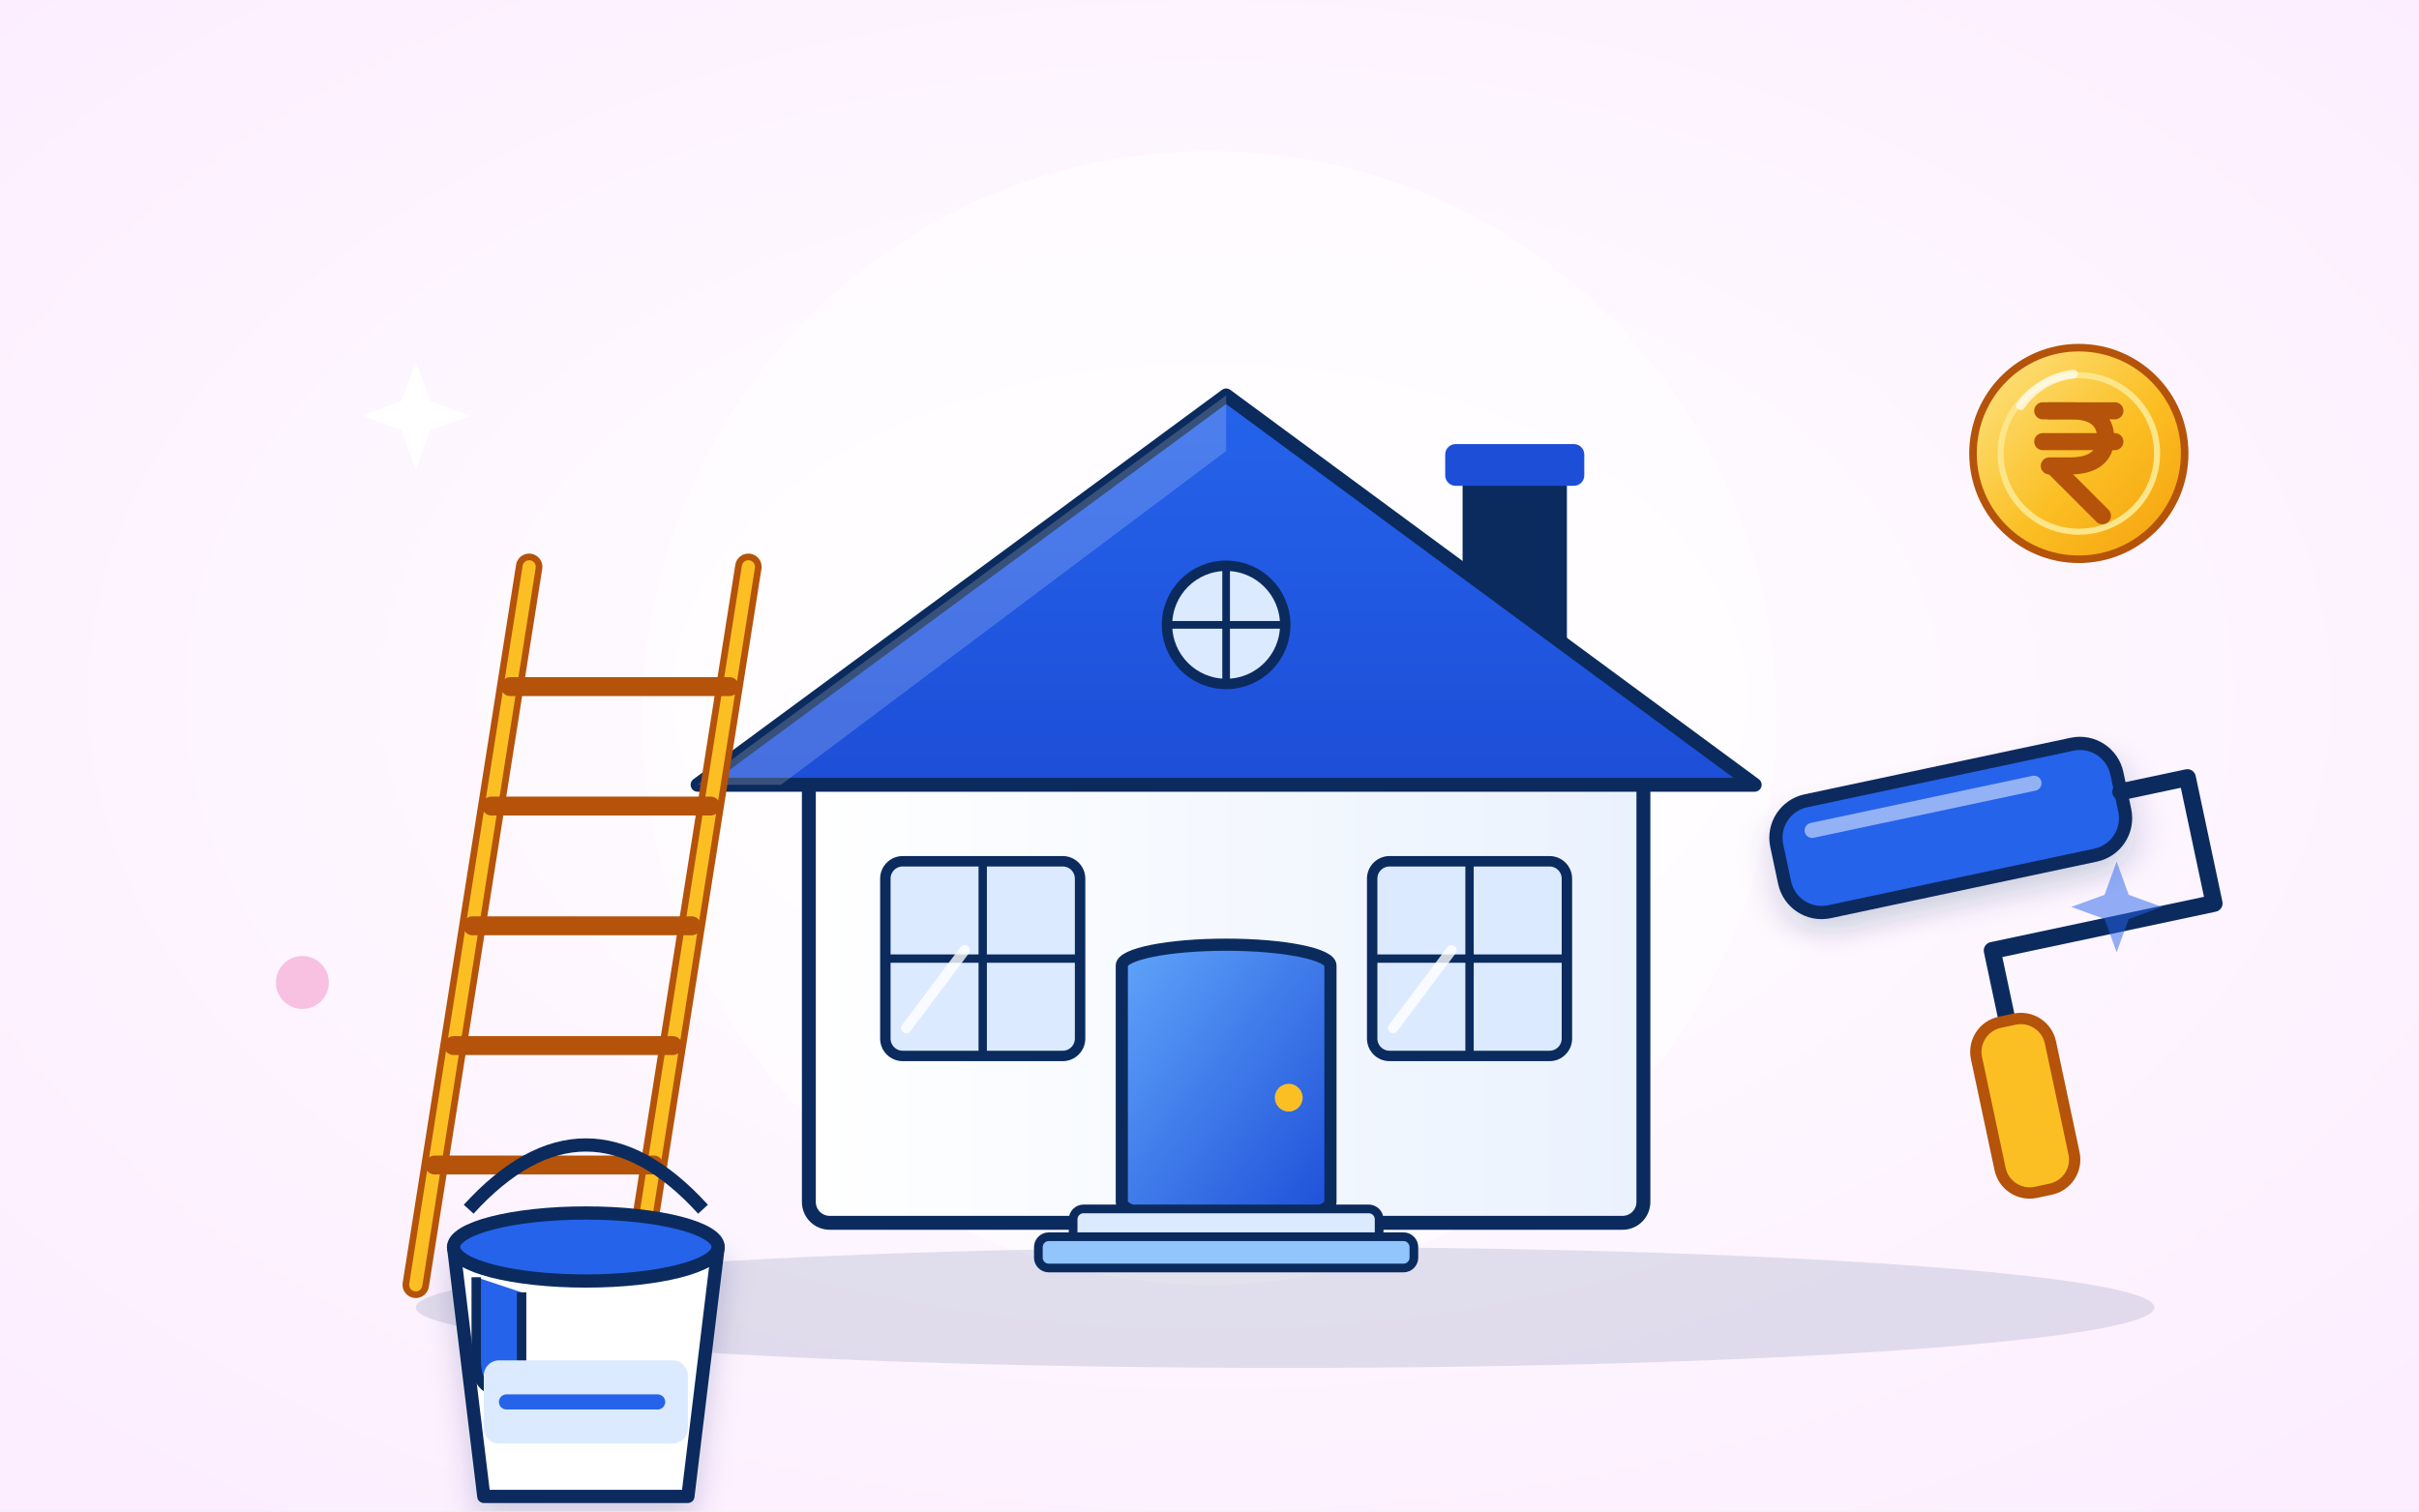
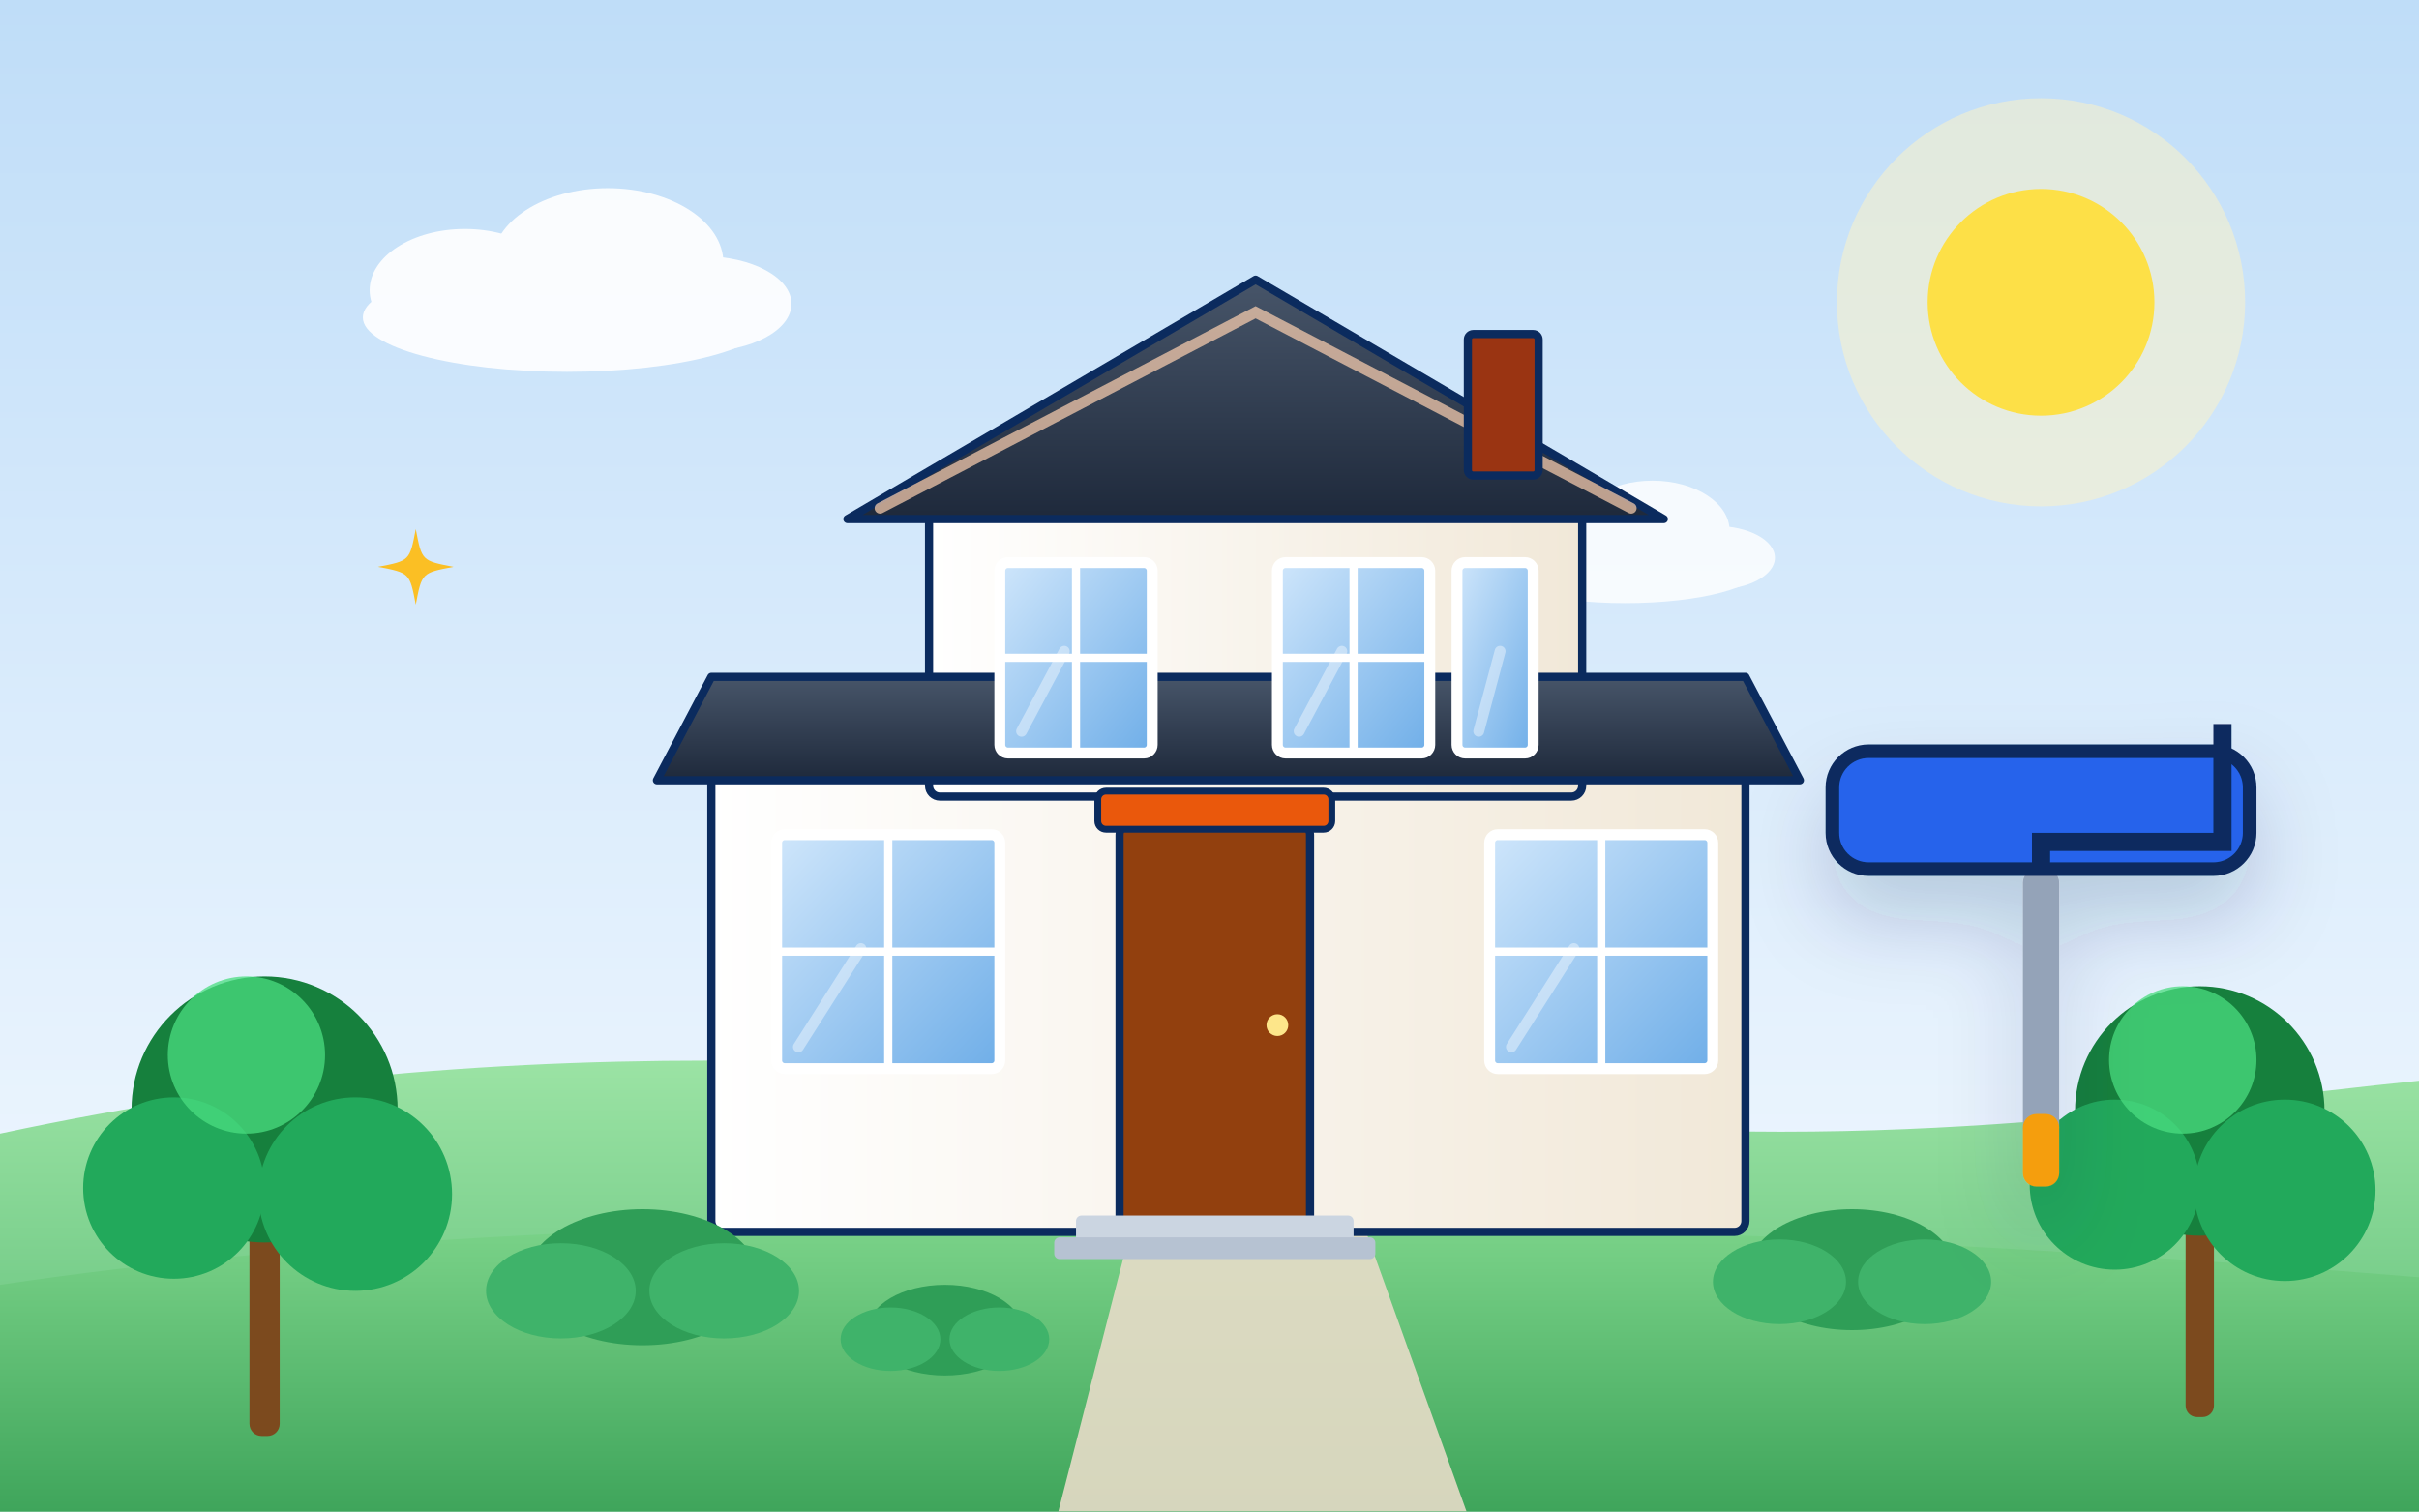
<svg xmlns="http://www.w3.org/2000/svg" viewBox="0 0 640 400" preserveAspectRatio="xMidYMid slice">
  <defs>
-     <radialGradient id="bg" cx="50%" cy="46%" r="72%">
-       <stop offset="0" stop-color="#fff" />
-       <stop offset="1" stop-color="#FCEDFF" />
-     </radialGradient>
+     <linearGradient id="sky" x1="0" y1="0" x2="0" y2="1">
+       <stop offset="0" stop-color="#BFDDF8" />
+       <stop offset=".65" stop-color="#E4F1FD" />
+       <stop offset="1" stop-color="#F6FAFF" />
+     </linearGradient>
+     <linearGradient id="dusk" x1="0" y1="0" x2="0" y2="1">
+       <stop offset="0" stop-color="#FDE7B8" />
+       <stop offset=".55" stop-color="#FDBA74" />
+       <stop offset="1" stop-color="#F97316" />
+     </linearGradient>
+     <linearGradient id="mint" x1="0" y1="0" x2="0" y2="1">
+       <stop offset="0" stop-color="#DDF3E6" />
+       <stop offset="1" stop-color="#F3FBF6" />
+     </linearGradient>
+     <linearGradient id="cream" x1="0" y1="0" x2="0" y2="1">
+       <stop offset="0" stop-color="#FFF4DC" />
+       <stop offset="1" stop-color="#FFFBF1" />
+     </linearGradient>
+     <linearGradient id="lav" x1="0" y1="0" x2="0" y2="1">
+       <stop offset="0" stop-color="#E9E4FB" />
+       <stop offset="1" stop-color="#F8F6FF" />
+     </linearGradient>
+     <linearGradient id="grass" x1="0" y1="0" x2="0" y2="1">
+       <stop offset="0" stop-color="#7BD389" />
+       <stop offset="1" stop-color="#3FA55B" />
+     </linearGradient>
+     <linearGradient id="grass2" x1="0" y1="0" x2="0" y2="1">
+       <stop offset="0" stop-color="#9BE3A4" />
+       <stop offset="1" stop-color="#56B972" />
+     </linearGradient>
    <linearGradient id="roof" x1="0" y1="0" x2="0" y2="1">
-       <stop offset="0" stop-color="#2563EB" />
+       <stop offset="0" stop-color="#F0763A" />
+       <stop offset="1" stop-color="#C2410C" />
+     </linearGradient>
+     <linearGradient id="roofd" x1="0" y1="0" x2="0" y2="1">
+       <stop offset="0" stop-color="#475569" />
+       <stop offset="1" stop-color="#1E293B" />
+     </linearGradient>
+     <linearGradient id="wall" x1="0" y1="0" x2="1" y2="0">
+       <stop offset="0" stop-color="#FFFFFF" />
+       <stop offset="1" stop-color="#F1E8D8" />
+     </linearGradient>
+     <linearGradient id="wallb" x1="0" y1="0" x2="1" y2="0">
+       <stop offset="0" stop-color="#EEF3FA" />
+       <stop offset="1" stop-color="#D3DEEE" />
+     </linearGradient>
+     <linearGradient id="glass" x1="0" y1="0" x2="1" y2="1">
+       <stop offset="0" stop-color="#CFE6FB" />
+       <stop offset="1" stop-color="#6FAEE8" />
+     </linearGradient>
+     <linearGradient id="blue" x1="0" y1="0" x2="1" y2="1">
+       <stop offset="0" stop-color="#60A5FA" />
      <stop offset="1" stop-color="#1D4ED8" />
    </linearGradient>
-     <linearGradient id="wall" x1="0" y1="0" x2="1" y2="0">
-       <stop offset="0" stop-color="#fff" />
-       <stop offset="1" stop-color="#EAF2FE" />
+     <linearGradient id="navy" x1="0" y1="0" x2="1" y2="1">
+       <stop offset="0" stop-color="#1E4A9A" />
+       <stop offset="1" stop-color="#0B2B5E" />
    </linearGradient>
    <linearGradient id="gold" x1="0" y1="0" x2="0" y2="1">
      <stop offset="0" stop-color="#FDE68A" />
-       <stop offset="1" stop-color="#F59E0B" />
+       <stop offset=".5" stop-color="#FBBF24" />
+       <stop offset="1" stop-color="#D97706" />
    </linearGradient>
-     <linearGradient id="goldH" x1="0" y1="0" x2="1" y2="1">
-       <stop offset="0" stop-color="#FDE68A" />
-       <stop offset=".55" stop-color="#FBBF24" />
-       <stop offset="1" stop-color="#F59E0B" />
+     <linearGradient id="green" x1="0" y1="0" x2="1" y2="1">
+       <stop offset="0" stop-color="#4ADE80" />
+       <stop offset="1" stop-color="#15803D" />
    </linearGradient>
-     <linearGradient id="ind" x1="0" y1="0" x2="1" y2="1">
-       <stop offset="0" stop-color="#60A5FA" />
-       <stop offset="1" stop-color="#1D4ED8" />
+     <linearGradient id="note" x1="0" y1="0" x2="1" y2="1">
+       <stop offset="0" stop-color="#D9F99D" />
+       <stop offset="1" stop-color="#86C44F" />
    </linearGradient>
-     <linearGradient id="leaf" x1="0" y1="0" x2="0" y2="1">
-       <stop offset="0" stop-color="#4ADE80" />
-       <stop offset="1" stop-color="#22C55E" />
+     <linearGradient id="teal" x1="0" y1="0" x2="1" y2="1">
+       <stop offset="0" stop-color="#5EEAD4" />
+       <stop offset="1" stop-color="#0F766E" />
    </linearGradient>
-     <filter id="sh" x="-30%" y="-30%" width="160%" height="170%">
-       <feDropShadow dx="0" dy="10" stdDeviation="9" flood-color="#0B2B5E" flood-opacity=".16" />
+     <linearGradient id="red" x1="0" y1="0" x2="1" y2="1">
+       <stop offset="0" stop-color="#FB7185" />
+       <stop offset="1" stop-color="#BE123C" />
+     </linearGradient>
+     <linearGradient id="purple" x1="0" y1="0" x2="1" y2="1">
+       <stop offset="0" stop-color="#A78BFA" />
+       <stop offset="1" stop-color="#6D28D9" />
+     </linearGradient>
+     <linearGradient id="steel" x1="0" y1="0" x2="1" y2="0">
+       <stop offset="0" stop-color="#E2E8F0" />
+       <stop offset="1" stop-color="#94A3B8" />
+     </linearGradient>
+     <filter id="sh" x="-30%" y="-30%" width="170%" height="180%">
+       <feDropShadow dx="0" dy="10" stdDeviation="9" flood-color="#0B2B5E" flood-opacity=".18" />
    </filter>
    <filter id="sh2" x="-30%" y="-30%" width="160%" height="170%">
-       <feDropShadow dx="0" dy="4" stdDeviation="4" flood-color="#0B2B5E" flood-opacity=".18" />
+       <feDropShadow dx="0" dy="4" stdDeviation="4" flood-color="#0B2B5E" flood-opacity=".2" />
    </filter>
  </defs>
-   <rect width="640" height="400" fill="url(#bg)" />
-   <circle cx="320" cy="190" r="150" fill="#fff" opacity=".55" />
-   <ellipse cx="340" cy="346" rx="230" ry="16" fill="#0B2B5E" opacity="0.12" />
-   <g transform="translate(30 20) scale(0.92)">
-     <rect x="200" y="190" width="240" height="140" rx="6" fill="url(#wall)" stroke="#0B2B5E" stroke-width="4" stroke-linejoin="round" />
-     <rect x="388" y="112" width="30" height="62" rx="3" fill="#0B2B5E" />
-     <rect x="383" y="106" width="40" height="12" rx="3" fill="#1D4ED8" />
-     <polygon points="168,204 320,92 472,204" fill="url(#roof)" stroke="#0B2B5E" stroke-width="4" stroke-linejoin="round" />
-     <polygon points="168,204 320,92 320,108 192,204" fill="#fff" opacity=".18" />
-     <circle cx="320" cy="158" r="17" fill="#DBEAFE" stroke="#0B2B5E" stroke-width="3" />
-     <path d="M320 141v34M303 158h34" stroke="#0B2B5E" stroke-width="2.2" />
-     <rect x="222" y="226" width="56" height="56" rx="5" fill="#DBEAFE" stroke="#0B2B5E" stroke-width="3" />
-     <path d="M250.0 226v56M222 254.0h56" stroke="#0B2B5E" stroke-width="2.4" />
-     <path d="M228 274l16.8 -22.4" stroke="#fff" stroke-width="3" stroke-linecap="round" opacity=".8" />
-     <rect x="362" y="226" width="56" height="56" rx="5" fill="#DBEAFE" stroke="#0B2B5E" stroke-width="3" />
-     <path d="M390.0 226v56M362 254.0h56" stroke="#0B2B5E" stroke-width="2.4" />
-     <path d="M368 274l16.8 -22.4" stroke="#fff" stroke-width="3" stroke-linecap="round" opacity=".8" />
-     <rect x="290" y="250" width="60" height="80" rx="30" ry="6" fill="url(#ind)" stroke="#0B2B5E" stroke-width="3.5" />
-     <circle cx="338" cy="294" r="4" fill="#FBBF24" />
-     <rect x="276" y="326" width="88" height="10" rx="3" fill="#DBEAFE" stroke="#0B2B5E" stroke-width="2.5" />
-     <rect x="266" y="334" width="108" height="9" rx="3" fill="#93C5FD" stroke="#0B2B5E" stroke-width="2.5" />
+   <rect x="0" y="0" width="640" height="400" rx="0" fill="url(#sky)" />
+   <circle cx="540" cy="80" r="54" fill="#FFF3C4" opacity=".5" />
+   <circle cx="540" cy="80" r="30" fill="#FDE047" />
+   <g transform="translate(150 84) scale(0.9)" opacity="0.9">
+     <ellipse cx="0" cy="0" rx="60" ry="16" fill="#fff" />
+     <ellipse cx="-30" cy="-8" rx="28" ry="18" fill="#fff" />
+     <ellipse cx="12" cy="-16" rx="34" ry="22" fill="#fff" />
+     <ellipse cx="40" cy="-4" rx="26" ry="14" fill="#fff" />
  </g>
-   <rect x="362" y="258" width="56" height="94" rx="4" fill="#93C5FD" opacity=".0" />
-   <rect x="388" y="214" width="40" height="64" rx="6" fill="#2563EB" opacity=".0" />
-   <path d="M110 340L140 150M168 340L198 150" stroke="#B45309" stroke-width="7" stroke-linecap="round" />
-   <path d="M110 340L140 150M168 340L198 150" stroke="#FBBF24" stroke-width="3.5" stroke-linecap="round" />
-   <path d="M115.0 308.3H173.0" stroke="#B45309" stroke-width="5" stroke-linecap="round" />
-   <path d="M120.0 276.7H178.0" stroke="#B45309" stroke-width="5" stroke-linecap="round" />
-   <path d="M125.0 245.0H183.0" stroke="#B45309" stroke-width="5" stroke-linecap="round" />
-   <path d="M130.0 213.3H188.0" stroke="#B45309" stroke-width="5" stroke-linecap="round" />
-   <path d="M135.0 181.7H193.0" stroke="#B45309" stroke-width="5" stroke-linecap="round" />
-   <g transform="translate(468 214) rotate(-12)">
-     <g filter="url(#sh2)">
-       <rect x="0" y="0" width="92" height="30" rx="10" fill="#2563EB" stroke="#0B2B5E" stroke-width="3.5" />
-     </g>
-     <path d="M92 15h18v34h-60v22" fill="none" stroke="#0B2B5E" stroke-width="4.5" stroke-linecap="round" stroke-linejoin="round" />
-     <rect x="40" y="68" width="20" height="46" rx="8" fill="#FBBF24" stroke="#B45309" stroke-width="3" />
-     <path d="M10 8h60" stroke="#fff" stroke-width="4" stroke-linecap="round" opacity=".5" />
+   <g transform="translate(430 150) scale(0.6)" opacity="0.8">
+     <ellipse cx="0" cy="0" rx="60" ry="16" fill="#fff" />
+     <ellipse cx="-30" cy="-8" rx="28" ry="18" fill="#fff" />
+     <ellipse cx="12" cy="-16" rx="34" ry="22" fill="#fff" />
+     <ellipse cx="40" cy="-4" rx="26" ry="14" fill="#fff" />
  </g>
-   <g filter="url(#sh2)">
-     <path d="M120 330h70l-8 66h-54z" fill="#fff" stroke="#0B2B5E" stroke-width="3.5" stroke-linejoin="round" />
+   <path d="M0 300C140 270 260 280 400 296C500 306 580 292 640 286V400H0Z" fill="url(#grass2)" />
+   <path d="M0 340C160 316 420 320 640 338V400H0Z" fill="url(#grass)" />
+   <g transform="translate(70 332) scale(0.8)">
+     <rect x="-5" y="-10" width="10" height="70" rx="4" fill="#7C4A1E" />
+     <circle cx="0" cy="-48" r="44" fill="#16803D" />
+     <circle cx="-30" cy="-22" r="30" fill="#22A95B" />
+     <circle cx="30" cy="-20" r="32" fill="#22A95B" />
+     <circle cx="-6" cy="-66" r="26" fill="#4ADE80" opacity=".75" />
  </g>
-   <ellipse cx="155" cy="330" rx="35" ry="9" fill="#2563EB" stroke="#0B2B5E" stroke-width="3.5" />
-   <path d="M126 338v22q0 8 6 8t6 -8v-18" fill="#2563EB" stroke="#0B2B5E" stroke-width="2.5" />
-   <rect x="128" y="360" width="54" height="22" rx="4" fill="#DBEAFE" />
-   <path d="M134 371h40" stroke="#2563EB" stroke-width="4" stroke-linecap="round" />
-   <path d="M124 320q31 -34 62 0" fill="none" stroke="#0B2B5E" stroke-width="3.5" />
-   <path d="M296 176v90" stroke="#2563EB" stroke-width="22" stroke-linecap="round" opacity=".0" />
-   <circle cx="550" cy="120" r="28" fill="url(#goldH)" stroke="#B45309" stroke-width="2.0" />
-   <circle cx="550" cy="120" r="20.7" fill="none" stroke="#FDE68A" stroke-width="1.6" />
-   <g transform="translate(550 120) scale(1.736)" fill="none" stroke="#B45309" stroke-width="2.6" stroke-linecap="round" stroke-linejoin="round">
-     <path d="M-5.5-6.5h11M-5.5-1.8h11" />
-     <path d="M-4.5-6.5h3.4c3.6 0 5.2 1.6 5.2 4.2s-1.8 4.2-5.4 4.2h-3.2" />
-     <path d="M-3.8 2.1L3.6 9.5" />
+   <g transform="translate(582 330) scale(0.75)">
+     <rect x="-5" y="-10" width="10" height="70" rx="4" fill="#7C4A1E" />
+     <circle cx="0" cy="-48" r="44" fill="#16803D" />
+     <circle cx="-30" cy="-22" r="30" fill="#22A95B" />
+     <circle cx="30" cy="-20" r="32" fill="#22A95B" />
+     <circle cx="-6" cy="-66" r="26" fill="#4ADE80" opacity=".75" />
  </g>
-   <path d="M534.6 107.4a19.6 19.6 0 0 1 14.0 -8.4" stroke="#fff" stroke-width="2.3" stroke-linecap="round" fill="none" opacity=".7" />
-   <path d="M110 95.6L113.84 106.16 124.4 110 113.84 113.84 110 124.4 106.16 113.84 95.6 110 106.16 106.16Z" fill="#fff" opacity="1" />
-   <path d="M560 228L563.2 236.8 572 240 563.2 243.2 560 252 556.8 243.2 548 240 556.8 236.8Z" fill="#2563EB" opacity="0.5" />
-   <circle cx="80" cy="260" r="7" fill="#EC4899" opacity="0.3" />
+   <path d="M280 400L300 322H360L388 400Z" fill="#E7DCC8" opacity=".9" />
+   <g transform="translate(325 326) scale(0.72)">
+     <rect x="-190" y="-170" width="380" height="170" rx="4" fill="url(#wall)" stroke="#0B2B5E" stroke-width="3" />
+     <rect x="-110" y="-270" width="240" height="110" rx="4" fill="url(#wall)" stroke="#0B2B5E" stroke-width="3" />
+     <path d="M-140 -262L10 -350L160 -262z" fill="url(#roofd)" stroke="#0B2B5E" stroke-width="3" stroke-linejoin="round" />
+     <path d="M-128 -266L10 -338L148 -266" fill="none" stroke="#FFD2B0" stroke-width="4" opacity=".7" stroke-linecap="round" />
+     <rect x="88" y="-330" width="26" height="52" rx="2" fill="#9A3412" stroke="#0B2B5E" stroke-width="3" />
+     <path d="M-210 -166L-190 -204H190L210 -166z" fill="url(#roofd)" stroke="#0B2B5E" stroke-width="3" stroke-linejoin="round" />
+     <rect x="-84" y="-246" width="56" height="70" rx="3" fill="url(#glass)" stroke="#fff" stroke-width="4" />
+     <path d="M-56 -246v70M-84 -211h56" fill="none" stroke="#fff" stroke-width="3" />
+     <path d="M-76 -184l15.68 -29.4" fill="none" stroke="#fff" stroke-width="4" opacity=".4" stroke-linecap="round" />
+     <rect x="18" y="-246" width="56" height="70" rx="3" fill="url(#glass)" stroke="#fff" stroke-width="4" />
+     <path d="M46 -246v70M18 -211h56" fill="none" stroke="#fff" stroke-width="3" />
+     <path d="M26 -184l15.68 -29.4" fill="none" stroke="#fff" stroke-width="4" opacity=".4" stroke-linecap="round" />
+     <rect x="84" y="-246" width="28" height="70" rx="3" fill="url(#glass)" stroke="#fff" stroke-width="4" />
+     <path d="M92 -184l7.84 -29.4" fill="none" stroke="#fff" stroke-width="4" opacity=".4" stroke-linecap="round" />
+     <rect x="-166" y="-146" width="82" height="86" rx="3" fill="url(#glass)" stroke="#fff" stroke-width="4" />
+     <path d="M-125 -146v86M-166 -103h82" fill="none" stroke="#fff" stroke-width="3" />
+     <path d="M-158 -68l22.96 -36.12" fill="none" stroke="#fff" stroke-width="4" opacity=".4" stroke-linecap="round" />
+     <rect x="96" y="-146" width="82" height="86" rx="3" fill="url(#glass)" stroke="#fff" stroke-width="4" />
+     <path d="M137 -146v86M96 -103h82" fill="none" stroke="#fff" stroke-width="3" />
+     <path d="M104 -68l22.96 -36.12" fill="none" stroke="#fff" stroke-width="4" opacity=".4" stroke-linecap="round" />
+     <rect x="-40" y="-150" width="70" height="150" rx="4" fill="#92400E" stroke="#0B2B5E" stroke-width="3" />
+     <circle cx="18" cy="-76" r="4" fill="#FDE68A" />
+     <rect x="-48" y="-162" width="86" height="14" rx="3" fill="#EA580C" stroke="#0B2B5E" stroke-width="2.5" />
+     <rect x="-56" y="-6" width="102" height="10" rx="2" fill="#CBD5E1" />
+     <rect x="-64" y="2" width="118" height="8" rx="2" fill="#B6C2D2" />
+   </g>
+   <g transform="translate(170 338) scale(0.9)">
+     <ellipse cx="0" cy="0" rx="34" ry="20" fill="#2F9E57" />
+     <ellipse cx="-24" cy="4" rx="22" ry="14" fill="#3FB36A" />
+     <ellipse cx="24" cy="4" rx="22" ry="14" fill="#3FB36A" />
+   </g>
+   <g transform="translate(490 336) scale(0.8)">
+     <ellipse cx="0" cy="0" rx="34" ry="20" fill="#2F9E57" />
+     <ellipse cx="-24" cy="4" rx="22" ry="14" fill="#3FB36A" />
+     <ellipse cx="24" cy="4" rx="22" ry="14" fill="#3FB36A" />
+   </g>
+   <g transform="translate(250 352) scale(0.6)">
+     <ellipse cx="0" cy="0" rx="34" ry="20" fill="#2F9E57" />
+     <ellipse cx="-24" cy="4" rx="22" ry="14" fill="#3FB36A" />
+     <ellipse cx="24" cy="4" rx="22" ry="14" fill="#3FB36A" />
+   </g>
+   <path d="M110 140C111.6 148.4 111.6 148.4 120 150C111.6 151.6 111.6 151.6 110 160C108.4 151.6 108.4 151.6 100 150C108.4 148.4 108.4 148.4 110 140z" fill="#FBBF24" />
+   <path d="M560 212C561.28 218.72 561.28 218.72 568 220C561.28 221.28 561.28 221.28 560 228C558.72 221.28 558.72 221.28 552 220C558.72 218.72 558.72 218.72 560 212z" fill="#fff" />
+   <g transform="translate(540 230) scale(1.2)" filter="url(#sh)">
+     <rect x="-4" y="0" width="8" height="60" rx="3" fill="#94A3B8" />
+     <rect x="-46" y="-26" width="92" height="26" rx="8" fill="#2563EB" stroke="#0B2B5E" stroke-width="3" />
+     <path d="M0 0V-6H40V-32" fill="none" stroke="#0B2B5E" stroke-width="4" />
+     <rect x="-4" y="54" width="8" height="16" rx="3" fill="#F59E0B" />
+   </g>
</svg>
